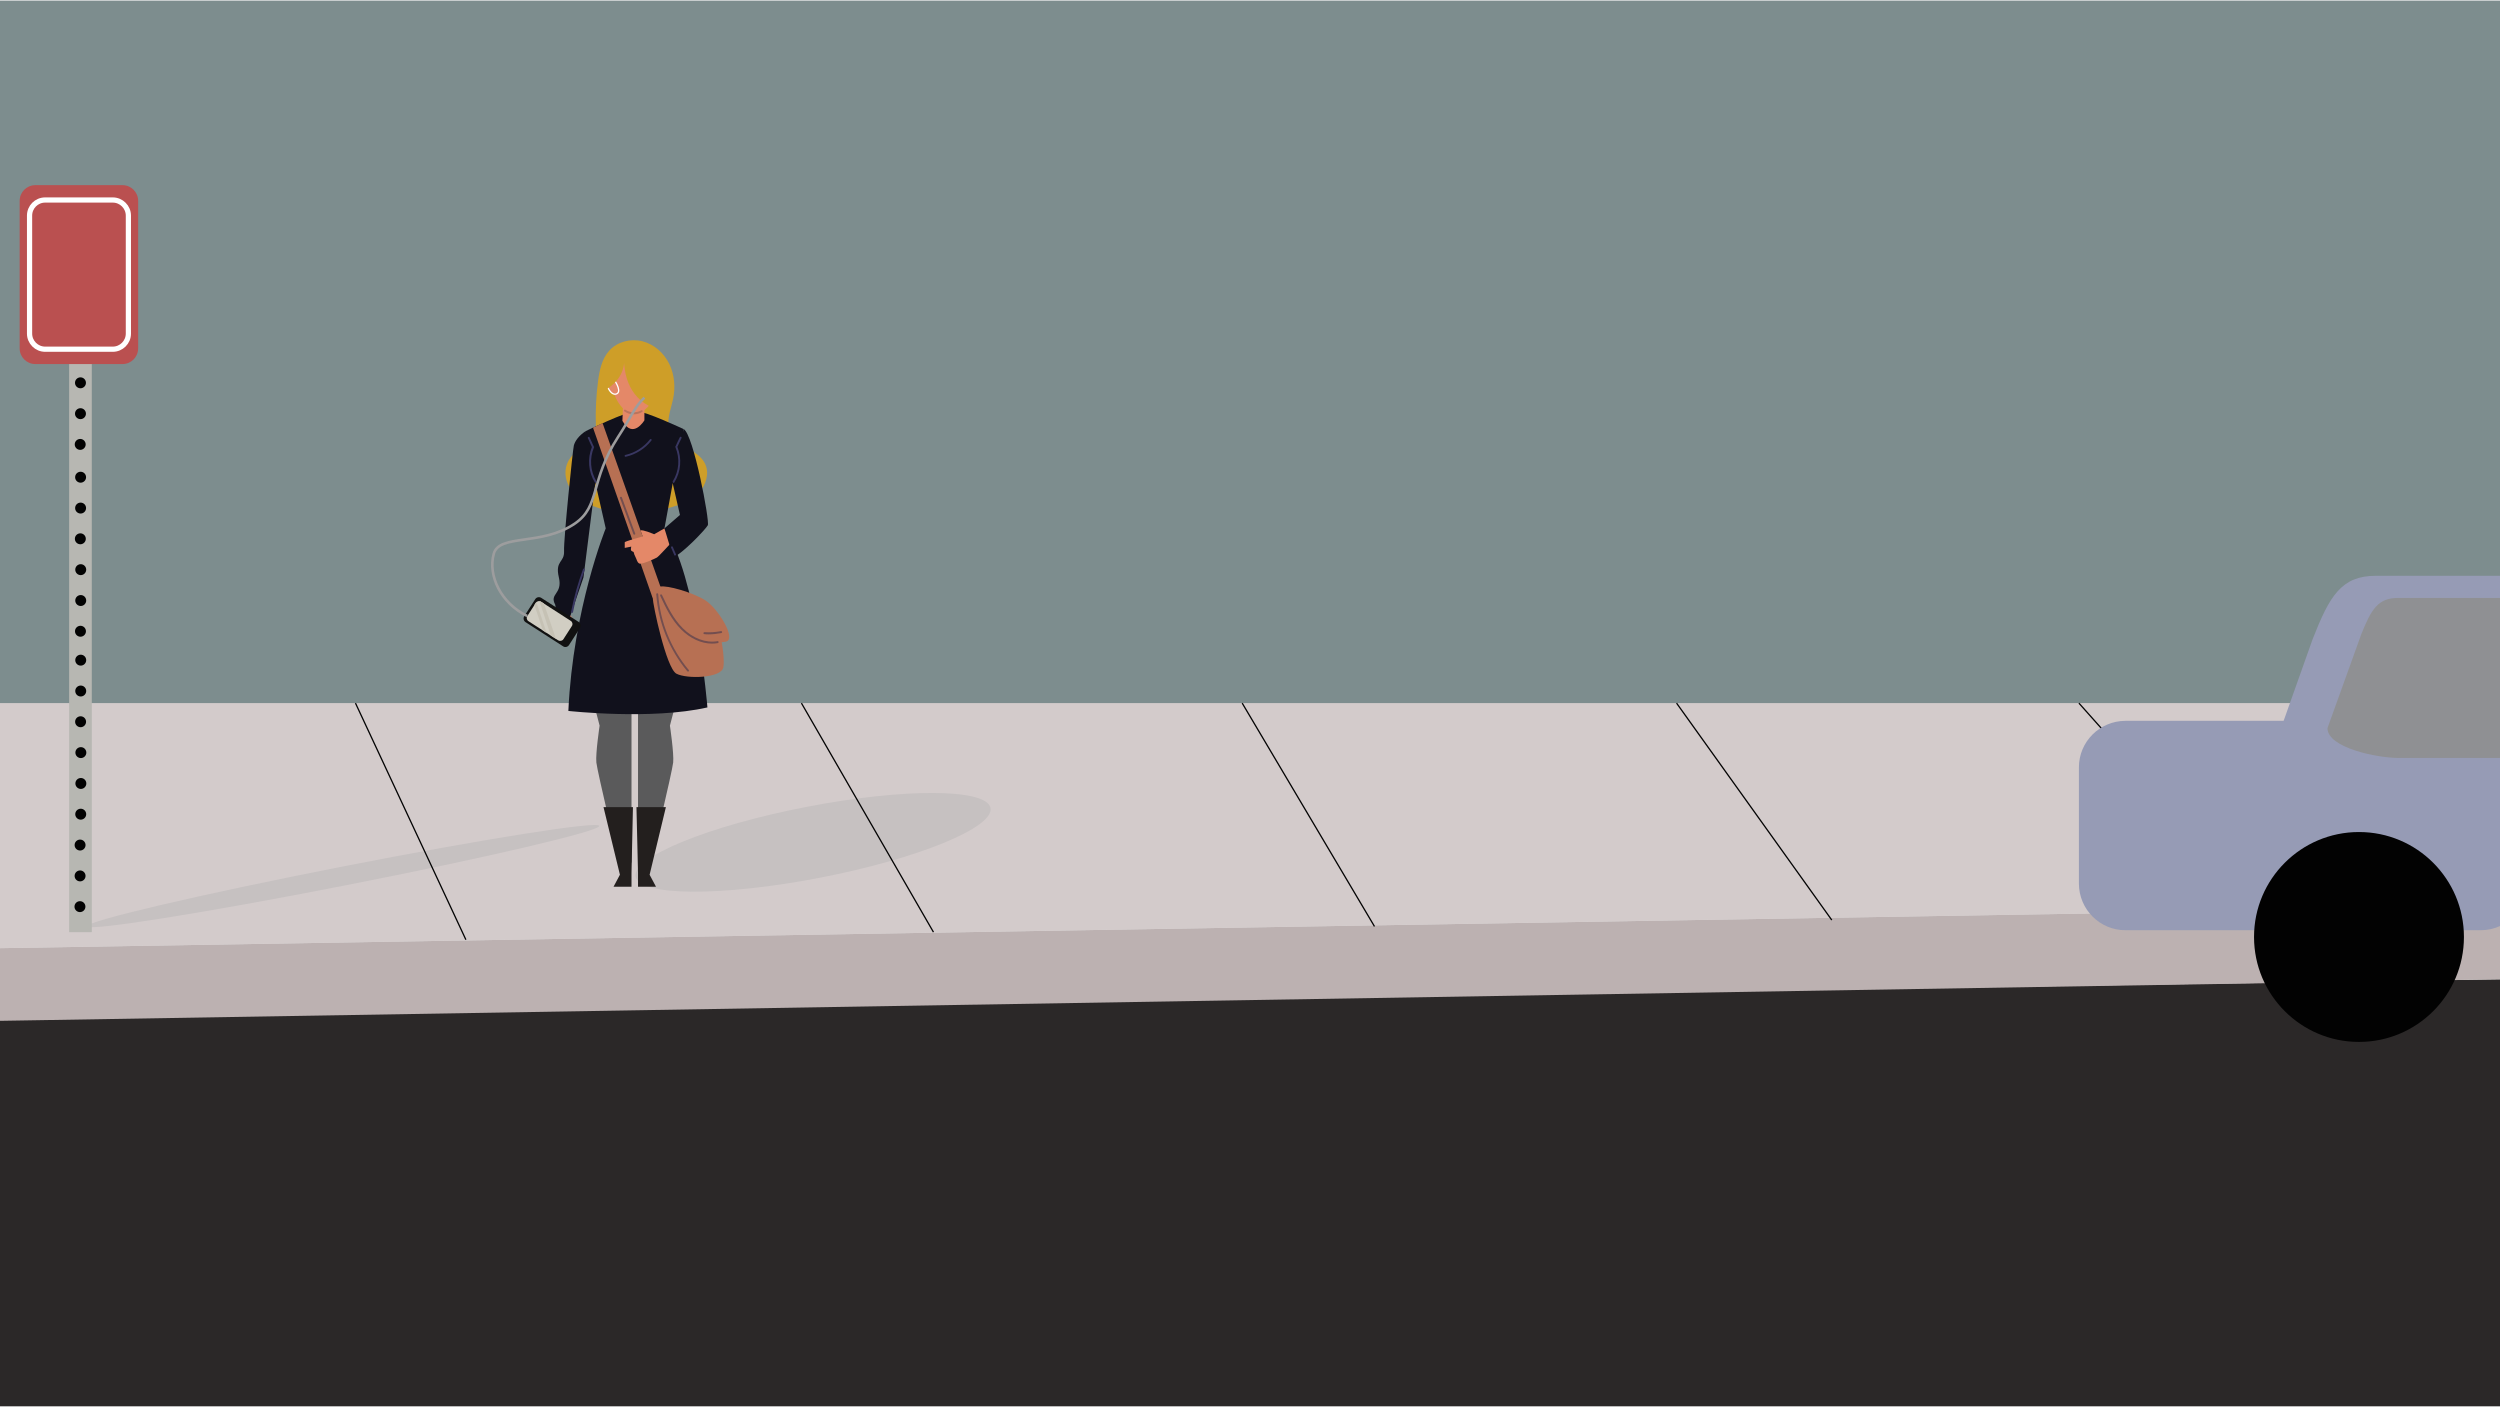
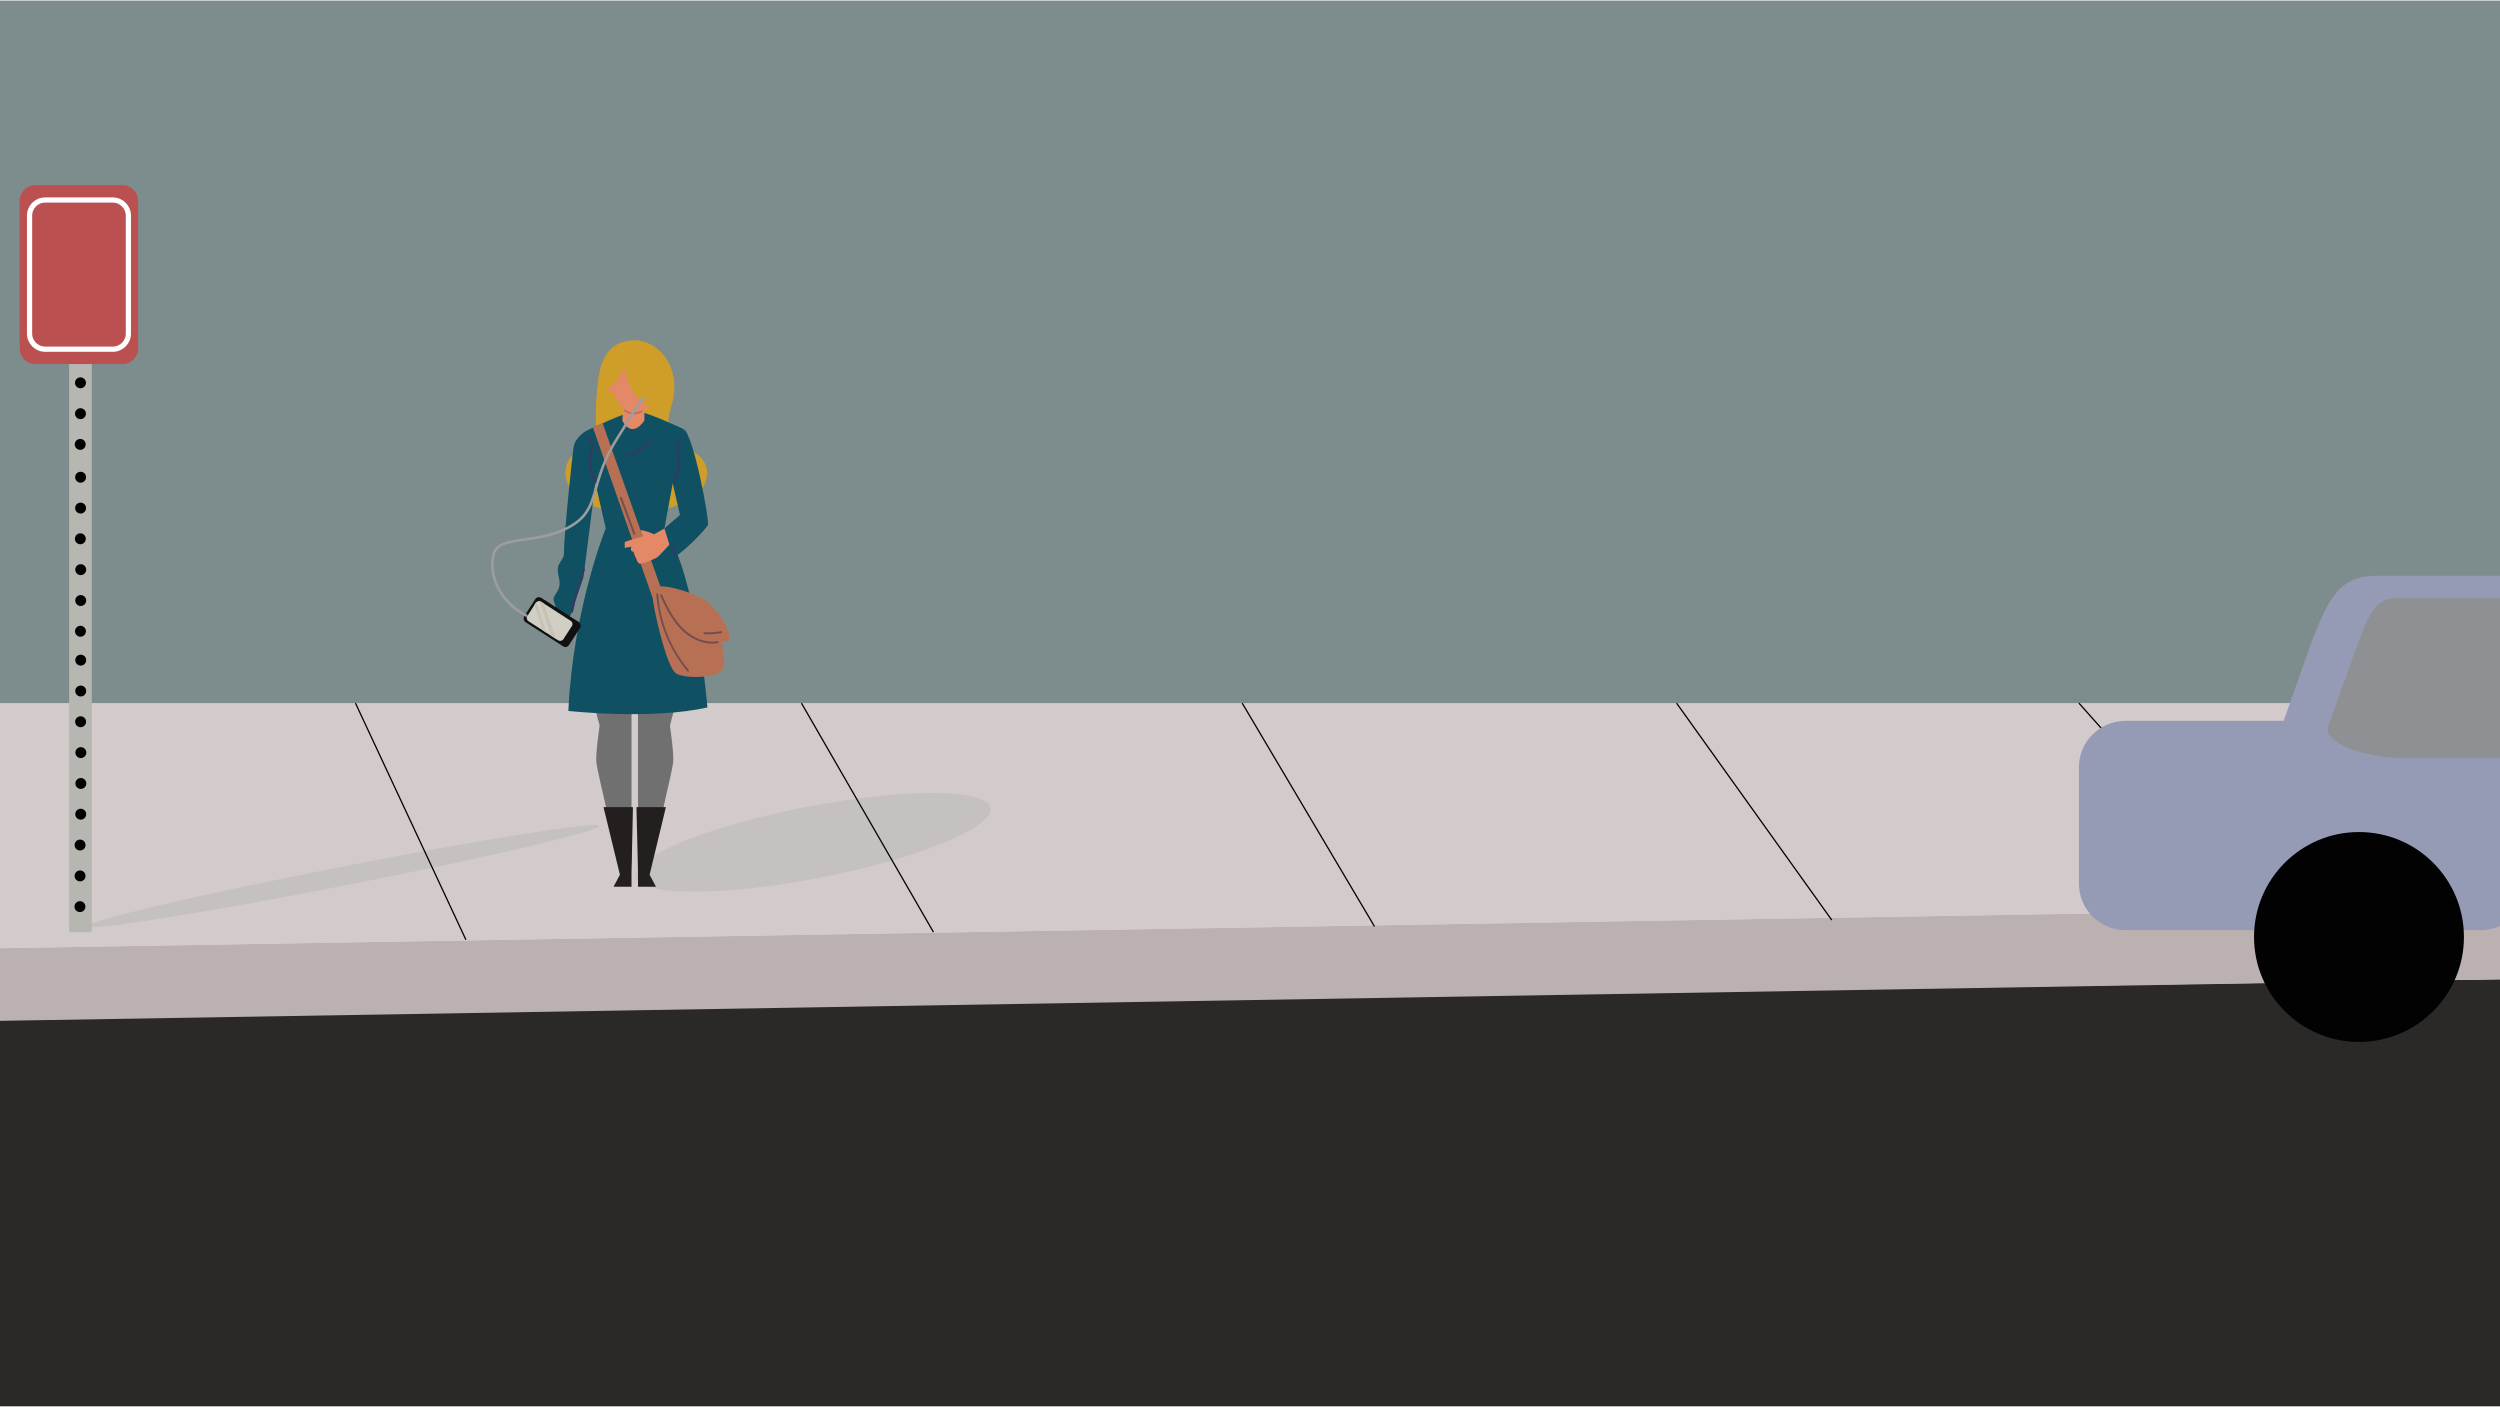
<svg xmlns="http://www.w3.org/2000/svg" version="1.1" baseProfile="tiny" id="Layer_1" x="0px" y="0px" viewBox="0 0 1920 1080" xml:space="preserve">
  <polygon fill="#7D8D8E" points="0,0.5 0,540.5 1920,540.5 1920,402.4 1920,0.5 " />
  <polygon fill="#2B2828" points="0,1080 1920,1080 1920,752.1 0,781.1 " />
  <polygon fill="#D3CBCB" points="0,728.2 1920,696.3 1920,540 0,540 " />
  <polygon fill="#BCB1B1" points="0,784 1920,752.1 1920,696.3 0,728.2 " />
  <ellipse transform="matrix(0.9813 -0.1924 0.1924 0.9813 -124.5207 63.2413)" fill="#C6C1C1" cx="263.5" cy="672.9" rx="200.5" ry="7.3" />
  <ellipse transform="matrix(0.9817 -0.1903 0.1903 0.9817 -111.7197 130.6931)" fill="#C6C1C1" cx="624.5" cy="646.9" rx="138.8" ry="27.7" />
  <line fill="none" stroke="#020202" stroke-miterlimit="10" x1="273" y1="540" x2="357.8" y2="721.7" />
  <line fill="none" stroke="#020202" stroke-miterlimit="10" x1="615.5" y1="540" x2="716.9" y2="715.9" />
  <line fill="none" stroke="#020202" stroke-miterlimit="10" x1="954" y1="540" x2="1055.6" y2="711.5" />
  <line fill="none" stroke="#020202" stroke-miterlimit="10" x1="1287.6" y1="540" x2="1406.8" y2="706.6" />
  <line fill="none" stroke="#020202" stroke-miterlimit="10" x1="1596.6" y1="540" x2="1739.8" y2="700.8" />
  <line fill="none" stroke="#020202" stroke-miterlimit="10" x1="1872.9" y1="540" x2="1920" y2="578.6" />
  <rect x="53.1" y="269.5" fill="#B7B7B2" width="17.4" height="446.4" />
  <circle fill="#020202" cx="61.8" cy="294" r="4.2" />
  <circle fill="#020202" cx="61.6" cy="341.3" r="4.2" />
  <circle fill="#020202" cx="61.8" cy="317.7" r="4.2" />
  <circle fill="#020202" cx="61.9" cy="366.5" r="4.2" />
  <circle fill="#020202" cx="61.7" cy="413.8" r="4.2" />
  <circle fill="#020202" cx="61.9" cy="390.2" r="4.2" />
  <circle fill="#020202" cx="62" cy="437.5" r="4.2" />
  <circle fill="#020202" cx="61.8" cy="484.8" r="4.2" />
  <circle fill="#020202" cx="62" cy="461.2" r="4.2" />
  <circle fill="#020202" cx="62" cy="507" r="4.2" />
  <circle fill="#020202" cx="61.9" cy="554.3" r="4.2" />
  <circle fill="#020202" cx="62" cy="530.7" r="4.2" />
  <circle fill="#020202" cx="62.1" cy="578" r="4.2" />
  <circle fill="#020202" cx="62" cy="625.3" r="4.2" />
  <circle fill="#020202" cx="62.1" cy="601.7" r="4.2" />
  <circle fill="#020202" cx="61.5" cy="649" r="4.2" />
  <circle fill="#020202" cx="61.4" cy="696.3" r="4.2" />
  <circle fill="#020202" cx="61.5" cy="672.7" r="4.2" />
  <path fill="#BA5050" d="M27.1,142.2h67c6.6,0,12,5.4,12,12v113.4c0,6.6-5.4,12-12,12h-67c-6.6,0-12-5.4-12-12V154.2  C15.1,147.6,20.5,142.2,27.1,142.2z" />
  <path fill="none" stroke="#FFFFFF" stroke-width="4" stroke-miterlimit="10" d="M34.7,153.6h51.9c6.6,0,12,5.4,12,12v90.6  c0,6.6-5.4,12-12,12H34.7c-6.6,0-12-5.4-12-12v-90.6C22.7,159,28,153.6,34.7,153.6z" />
-   <path fill="#5A5A5B" d="M490,508.7v153.8h9.6c0,0,16.7-70,17.4-76.9s-2.5-28.3-2.5-28.3l14.5-55.7L490,508.7z" />
-   <path fill="#5A5A5B" d="M485,508.7v153.8h-9.6c0,0-16.7-70-17.4-76.9s2.5-28.3,2.5-28.3L446,501.6L485,508.7z" />
+   <path fill="#707070" d="M490,508.7v153.8h9.6c0,0,16.7-70,17.4-76.9s-2.5-28.3-2.5-28.3l14.5-55.7L490,508.7z" />
+   <path fill="#707070" d="M485,508.7v153.8h-9.6c0,0-16.7-70-17.4-76.9s2.5-28.3,2.5-28.3L446,501.6L485,508.7z" />
  <polygon fill="#231F1E" points="488.8,619.9 490,670.4 490,681 503.8,681 498.9,671.8 511.4,619.9 " />
  <path fill="#CE9E28" d="M514.6,331.7c4.8,11.3,21.4,13.3,26.8,24.3c3.7,7.4,0.8,16.7-4.9,22.6s-13.8,9-21.7,11.2  c-17.7,4.9-36.8,6-54.3,0.6c-6.3-1.9-12.4-4.8-17.3-9.1s-8.5-10.5-8.9-17.1s2.7-13.5,8.5-16.7c3.5-1.9,7.7-2.5,10.7-5.2  c4.4-3.9,4.3-10.7,4.1-16.6c-0.3-11,0.3-22,1.7-32.9c1.1-8.4,2.9-17.2,8.6-23.5c6.2-6.9,16.5-9.5,25.5-7.2s16.5,9,20.6,17.4  c4.1,8.4,4.8,18.1,2.9,27.1C515.1,315,511.2,323.9,514.6,331.7z" />
  <path fill="#E48868" d="M433.2,469.2c0,0-5.7,10.7-6.2,14.2s-0.5,5.2,2.2,4.5s-0.3,4.7,3.7,4.2s11-11.4,11-11.4l-6.8-9.4  L433.2,469.2z" />
-   <path fill="#11111C" d="M543.3,543.3c0,0-8.1-101.1-33-137.5l6.3-34.4c0,0,10.7-9.1,8.3-22.9v-19c0,0-29.3-13.8-36.4-13.8  s-38.7,15.4-38.7,15.4v17.8c0,4.7,0.4,15.4,7.5,22.1l7.9,34.8c0,0-25.1,61.6-28.7,140.2C436.6,546,500.3,553.1,543.3,543.3z" />
-   <path fill="#11111C" d="M449.8,331.1c-5.5,3.6-8.3,7.9-9.1,11.1s-7.9,71.9-7.5,81s-7.1,7.1-4,20.2s-7.5,12.3-2.8,21l1.2,7.1  l10.1,2.4l10.4-30.4l9.1-72.3L449.8,331.1z" />
+   <path fill="#105063" d="M543.3,543.3c0,0-8.1-101.1-33-137.5l6.3-34.4c0,0,10.7-9.1,8.3-22.9v-19c0,0-29.3-13.8-36.4-13.8  s-38.7,15.4-38.7,15.4v17.8c0,4.7,0.4,15.4,7.5,22.1l7.9,34.8c0,0-25.1,61.6-28.7,140.2C436.6,546,500.3,553.1,543.3,543.3z" />
+   <path fill="#105063" d="M449.8,331.1c-5.5,3.6-8.3,7.9-9.1,11.1s-7.9,71.9-7.5,81s-7.1,7.1-4,20.2s-7.5,12.3-2.8,21l1.2,7.1  l10.1,2.4l10.4-30.4l9.1-72.3L449.8,331.1z" />
  <path fill="#B77053" d="M557.4,492.8c8.7-1.6-5.9-25.6-15.8-31.8s-29.3-11.6-34.4-10.5S523,499.2,557.4,492.8z" />
  <path fill="#B77053" d="M507.2,450.5c-4.4,0-5.9,4-5.9,8.7s10.3,54,18.2,58.2s34.4,3.5,36-4.8s-2.8-27.3-2.8-27.3L507.2,450.5z" />
  <polygon fill="#B77053" points="507.2,450.5 462.8,325 455.4,328.4 501.2,459.2 " />
  <path fill="#E48868" d="M510.3,405.8l-7.9,4.5c0,0-8.4-3.6-10.5-3l1.7,4.7c0,0-13.8,3.7-13.8,4.5v4.3l5-1c0,0-0.6,2.5,0,3.1  c0.5,0.4,1.1,0.8,1.8,1c0.3,1.4,0.8,2.7,1.5,4c1,1.8,1,3.6,2.7,4.8s12.3-3.7,13.7-4.5s11.3-11.7,11.3-11.7L510.3,405.8z" />
  <path fill="#734E4F" d="M546.8,494.3c1.5,0,3-0.1,4.5-0.4c0.4-0.1,0.7-0.5,0.6-0.9c0,0,0,0,0,0c-0.1-0.4-0.4-0.7-0.8-0.6  c0,0,0,0,0,0c-8.9,1.6-19-2.1-26.8-10c-7.1-7.1-11.5-16.1-15.9-25.5c-0.2-0.4-0.6-0.5-1-0.4c0,0,0,0,0,0c-0.4,0.2-0.5,0.6-0.4,1  c0,0,0,0,0,0c4.4,9.5,8.9,18.7,16.2,26C530.1,490.4,538.7,494.3,546.8,494.3z" />
  <path fill="#734E4F" d="M544,487.2c3.4,0,6.7-0.4,10-1c0.4-0.1,0.7-0.5,0.6-0.9c-0.1-0.4-0.5-0.7-0.9-0.6c-4.2,0.8-8.5,1.1-12.7,0.8  c-0.4,0-0.7,0.3-0.8,0.7c0,0.4,0.3,0.8,0.7,0.8C542,487.2,543,487.2,544,487.2z" />
  <path fill="#734E4F" d="M528.4,515.8c0.2,0,0.3-0.1,0.5-0.2c0.3-0.3,0.4-0.7,0.1-1c-13.8-16.5-22-36.9-23.5-58.3  c0-0.4-0.4-0.7-0.8-0.7c-0.4,0-0.7,0.4-0.7,0.8c1.6,21.7,9.9,42.4,23.9,59.2C528,515.7,528.2,515.8,528.4,515.8z" />
  <path fill="#734E4F" d="M487.1,410.6c0.1,0,0.2,0,0.3,0c0.4-0.1,0.6-0.6,0.4-1l-10.2-27.6c-0.1-0.4-0.6-0.6-1-0.4  c-0.4,0.1-0.6,0.6-0.4,1l10.2,27.5C486.5,410.4,486.7,410.6,487.1,410.6z" />
-   <path fill="#11111C" d="M525,329.5c7.5,3.6,20.2,70.8,18.6,73.9S523.4,426,517,427.9l-6.7-22.1l11.9-10.3l-5.5-24.1L525,329.5z" />
+   <path fill="#105063" d="M525,329.5c7.5,3.6,20.2,70.8,18.6,73.9S523.4,426,517,427.9l-6.7-22.1l11.9-10.3l-5.5-24.1L525,329.5z" />
  <path fill="#393762" d="M480.4,350.8c0.1,0,0.1,0,0.2,0c7.8-1.8,14.8-6.2,19.7-12.5c0.3-0.3,0.2-0.8-0.1-1s-0.8-0.2-1,0.1  c-4.7,6-11.4,10.3-18.9,12c-0.4,0.1-0.7,0.5-0.6,0.9c0,0,0,0,0,0C479.8,350.6,480.1,350.8,480.4,350.8z" />
  <path fill="#393762" d="M457.6,370.9c0.1,0,0.3,0,0.4-0.1c0.3-0.2,0.4-0.7,0.2-1c-4.9-7.9-5.6-17.7-2-26.2l0.1-0.3l-0.2-0.3  c-0.6-1.1-1.1-2.3-1.6-3.5s-1.1-2.4-1.7-3.6c-0.2-0.4-0.6-0.5-1-0.3c0,0,0,0,0,0c-0.4,0.2-0.5,0.6-0.3,1c0.6,1.1,1.1,2.3,1.6,3.5  s1,2.2,1.5,3.2c-3.6,8.9-2.8,19.1,2.3,27.3C457.1,370.8,457.4,370.9,457.6,370.9z" />
  <path fill="#393762" d="M517.3,370.9c0.3,0,0.5-0.1,0.6-0.4c5.1-8.2,5.9-18.3,2.3-27.3c0.5-1,1-2.1,1.5-3.2s1.1-2.4,1.7-3.5  c0.2-0.4,0-0.8-0.3-1c-0.4-0.2-0.8,0-1,0.3c0,0,0,0,0,0c-0.6,1.1-1.1,2.3-1.7,3.5s-1.1,2.4-1.6,3.5l-0.2,0.3l0.1,0.3  c3.6,8.6,2.9,18.3-2,26.2c-0.2,0.3-0.1,0.8,0.2,1C517.1,370.8,517.2,370.9,517.3,370.9z" />
  <path fill="#393762" d="M439.4,470.7c0.4,0,0.7-0.3,0.7-0.6c2.1-11.1,5.2-22,9.1-32.6c0.1-0.4-0.1-0.8-0.5-0.9  c-0.3-0.1-0.7,0.1-0.9,0.4c-3.9,10.7-7,21.6-9.2,32.8c-0.1,0.4,0.2,0.8,0.6,0.9c0,0,0,0,0,0L439.4,470.7z" />
  <path fill="#393762" d="M518.4,426.7c0.1,0,0.2,0,0.3-0.1c0.4-0.2,0.6-0.6,0.4-1c0,0,0,0,0,0l-2.4-5.6c-0.2-0.4-0.7-0.5-1-0.3  c-0.3,0.2-0.5,0.5-0.3,0.9l2.4,5.6C517.8,426.5,518.1,426.7,518.4,426.7z" />
  <polygon fill="#231F1E" points="486.1,619.9 485,670.4 485,681 471.2,681 476.1,671.8 463.5,619.9 " />
  <path fill="#E48868" d="M494.9,305.4v17.4c0,0-8.8,14.9-16.9,0.4l0.7-17.7H494.9z" />
  <path fill="#E48868" d="M491.4,264.2c15,2,17.4,19.3,13.8,33c-2.7,10.2-8.8,20.5-18.4,20.3S471.3,304,469.6,296  C466.8,283,467.4,261,491.4,264.2z" />
  <path fill="#E48868" d="M503.4,293.4c0,0,0.6-5.7,5.2-3.8c4.6,1.9-1,14.9-6.2,13.4S503.4,293.4,503.4,293.4z" />
-   <path fill="#E48868" stroke="#FFFFFF" stroke-miterlimit="10" d="M472.6,293.1c0,0-0.2-5.8-4.9-4.2s0,14.9,5.2,13.8  S472.6,293.1,472.6,293.1z" />
+   <path fill="#E48868" d="M472.6,293.1c0,0-0.2-5.8-4.9-4.2s0,14.9,5.2,13.8S472.6,293.1,472.6,293.1z" />
  <path fill="#BA745D" d="M486.7,318.2c2.3,0,4.6-0.6,6.5-1.8c0.3-0.2,0.5-0.7,0.3-1c-0.2-0.3-0.6-0.5-1-0.3c-3.8,2.2-8.5,2-12.2-0.4  c-0.3-0.2-0.8-0.1-1,0.2s-0.1,0.8,0.2,1C481.6,317.5,484.1,318.2,486.7,318.2z" />
  <path fill="#CE9E28" d="M479.2,273.6c-0.2,9.1,1.5,18.5,6.3,26.2s12.9,13.7,22,14.6c3.2-7.9,5.6-16.5,4.7-25s-4.9-16.8-11.7-21.9  s-16.6-6.4-24-2.3c-6.2,3.5-10.1,10.2-11.8,17.1s-1.5,10.8-1.2,17.9C473.9,294.8,480.7,285.3,479.2,273.6z" />
  <path fill="#111111" d="M432.5,496.4l-28.9-18.6c-1.5-1-1.9-3-1-4.5l8.5-13.2c1-1.5,3-1.9,4.5-1l28.9,18.6c1.5,1,1.9,3,1,4.5  l-8.5,13.2C436,496.9,434,497.4,432.5,496.4z" />
  <path fill="#D1CEC3" d="M428.7,491.8l-22.8-14.7c-1.4-0.9-1.8-2.7-0.9-4l6.5-10.1c0.9-1.4,2.7-1.8,4-0.9l22.8,14.7  c1.4,0.9,1.8,2.7,0.9,4l-6.5,10.1C431.9,492.2,430.1,492.6,428.7,491.8z" />
  <polygon fill="#C6C2B5" points="417.7,463.4 427,490.7 423,488.1 414.2,461.4 " />
  <polygon fill="#C6C2B5" points="411.9,462.3 419.8,486.1 416.9,484.2 410.4,464.6 " />
  <path fill="#969BB5" d="M1824.8,442.2c-26.8,0-35.7,15.6-48.7,48.7l-45,126.7c0,26.8,66.9,40.2,93.7,40.2h95.2V442.2H1824.8z" />
  <path fill="#969BB5" d="M1905.3,553.6h-273c-19.7,0.1-35.7,16-35.7,35.7v89.4c0.1,19.7,16,35.7,35.7,35.7h273  c5.1,0,10.1-1.1,14.7-3.2V556.8C1915.4,554.7,1910.4,553.6,1905.3,553.6z" />
  <circle fill="#020202" cx="1811.7" cy="719.6" r="80.6" />
  <path fill="#8F9093" d="M1841.7,459.2c-15.5,0-20.6,8.9-28.2,27.8l-26,72.2c0,15.3,38.7,22.9,54.2,22.9h78.3V459.2H1841.7z" />
  <path fill="none" stroke="#9D9D9E" stroke-width="2" stroke-miterlimit="10" d="M404.9,473.1c-20.3-9.9-30.3-31.1-25.7-47.8  c4.3-15.5,36.8-5.8,62.3-23.2c19.7-13.5,11.3-32.8,33.3-66.7c9.9-15.2,12.9-23.4,20.1-30" />
</svg>
